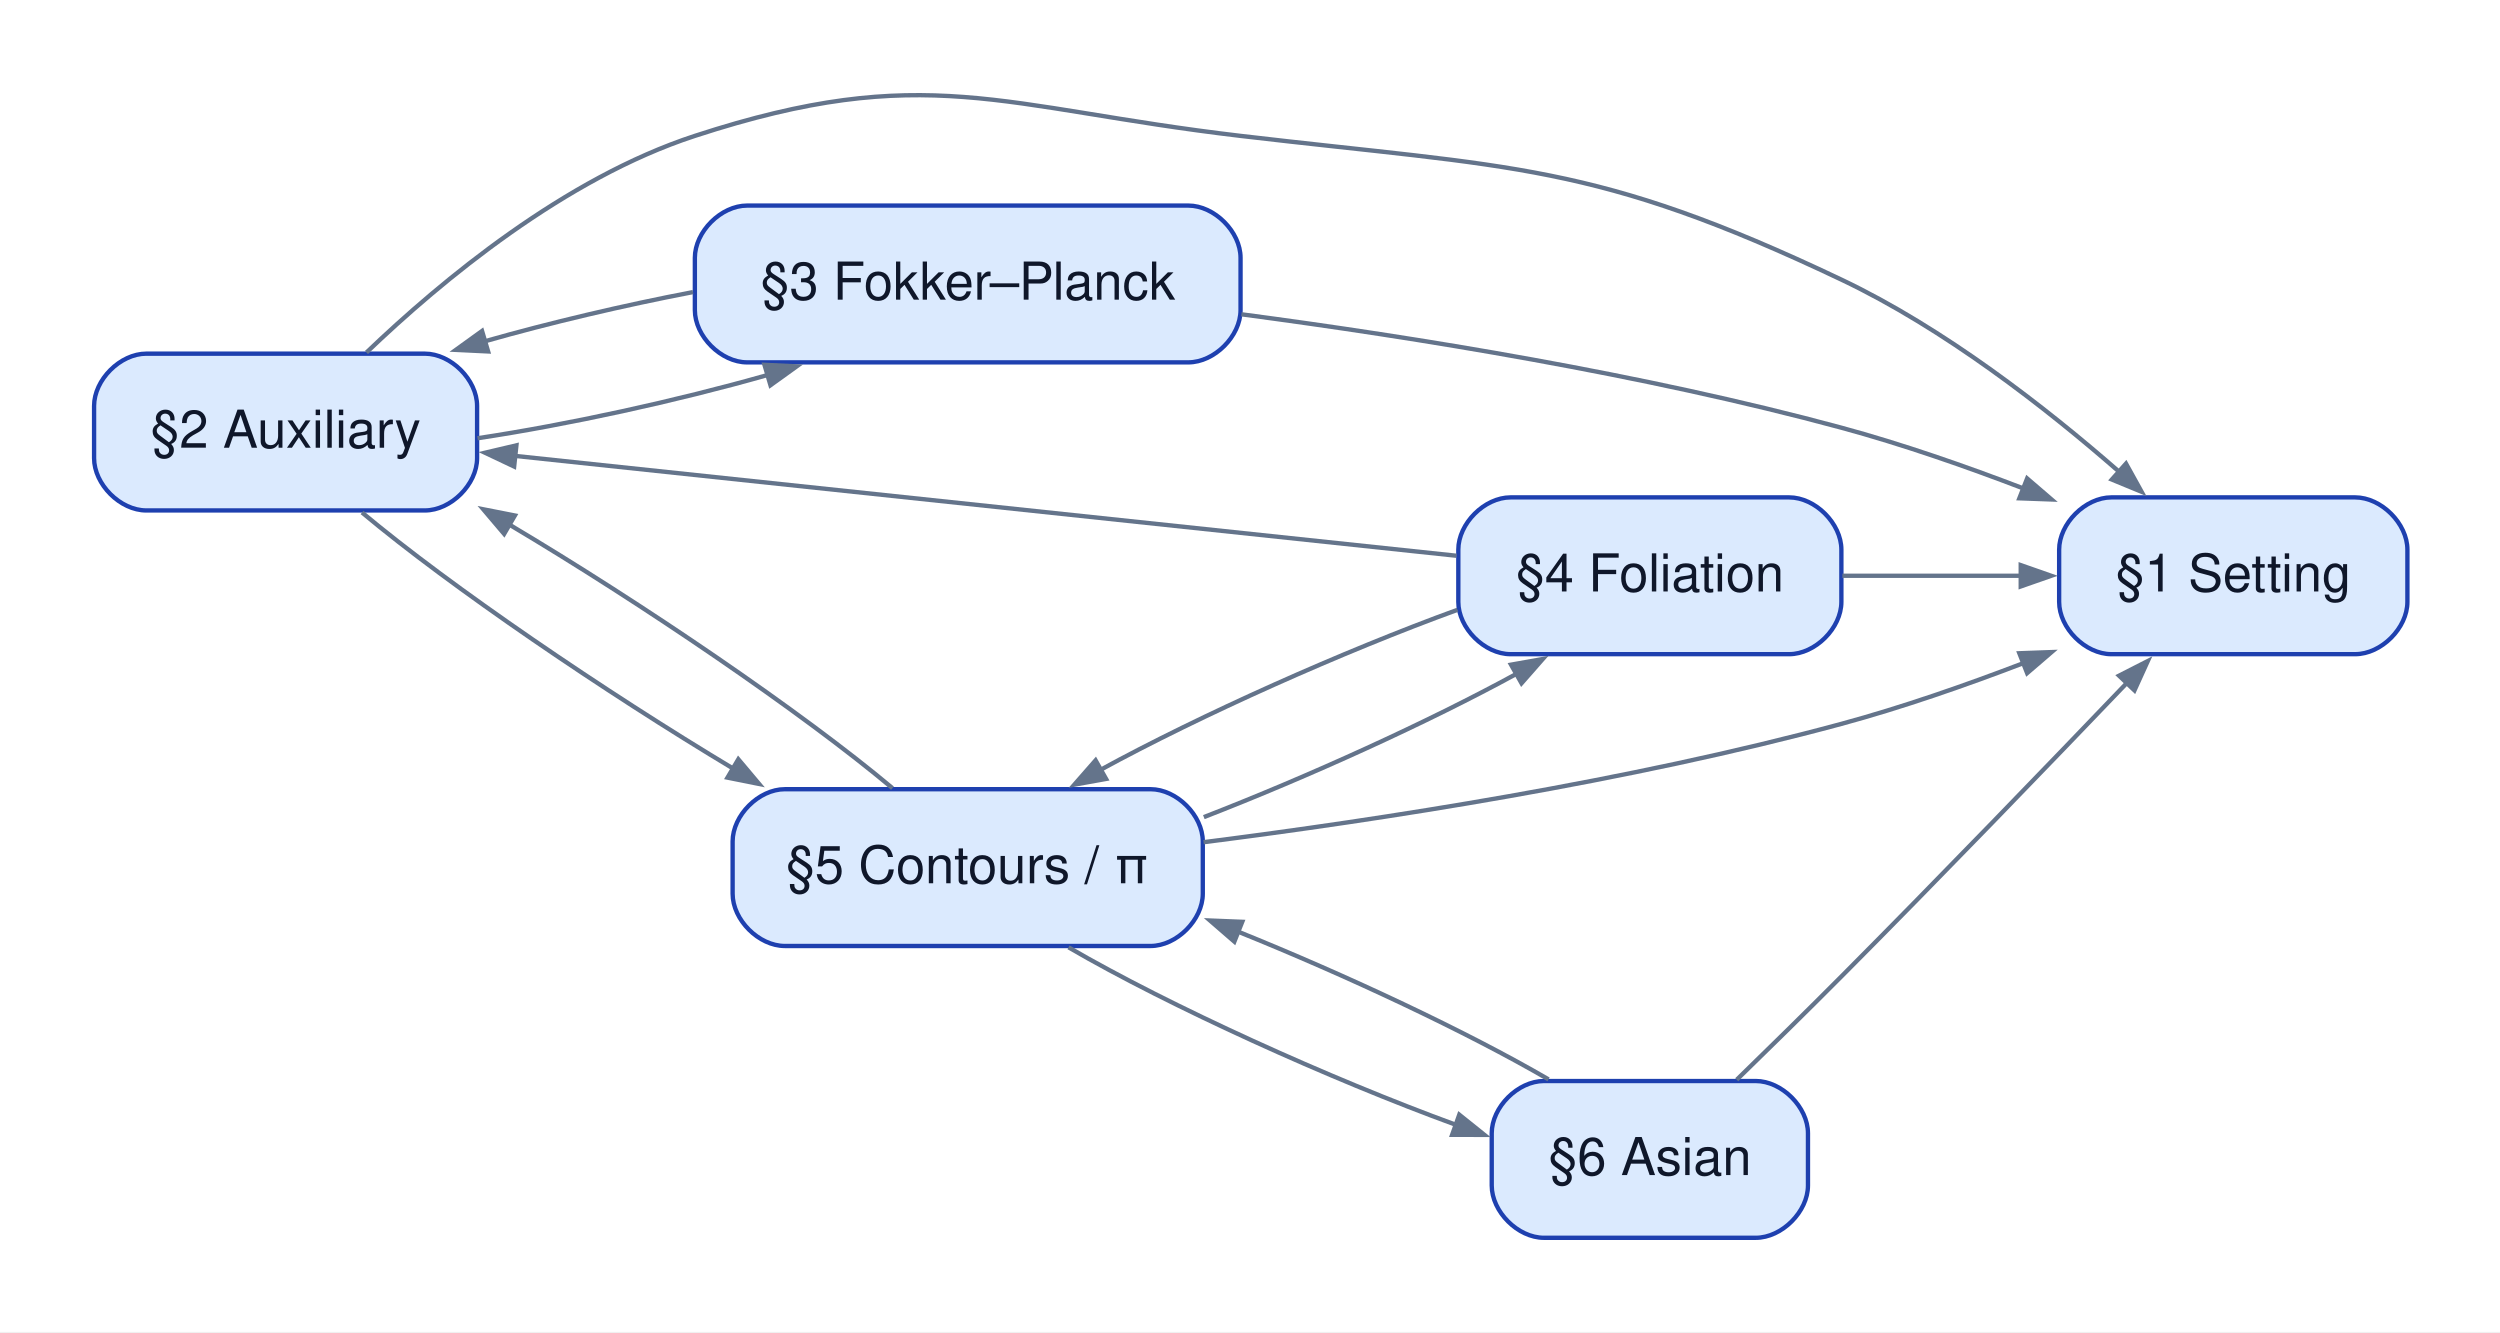
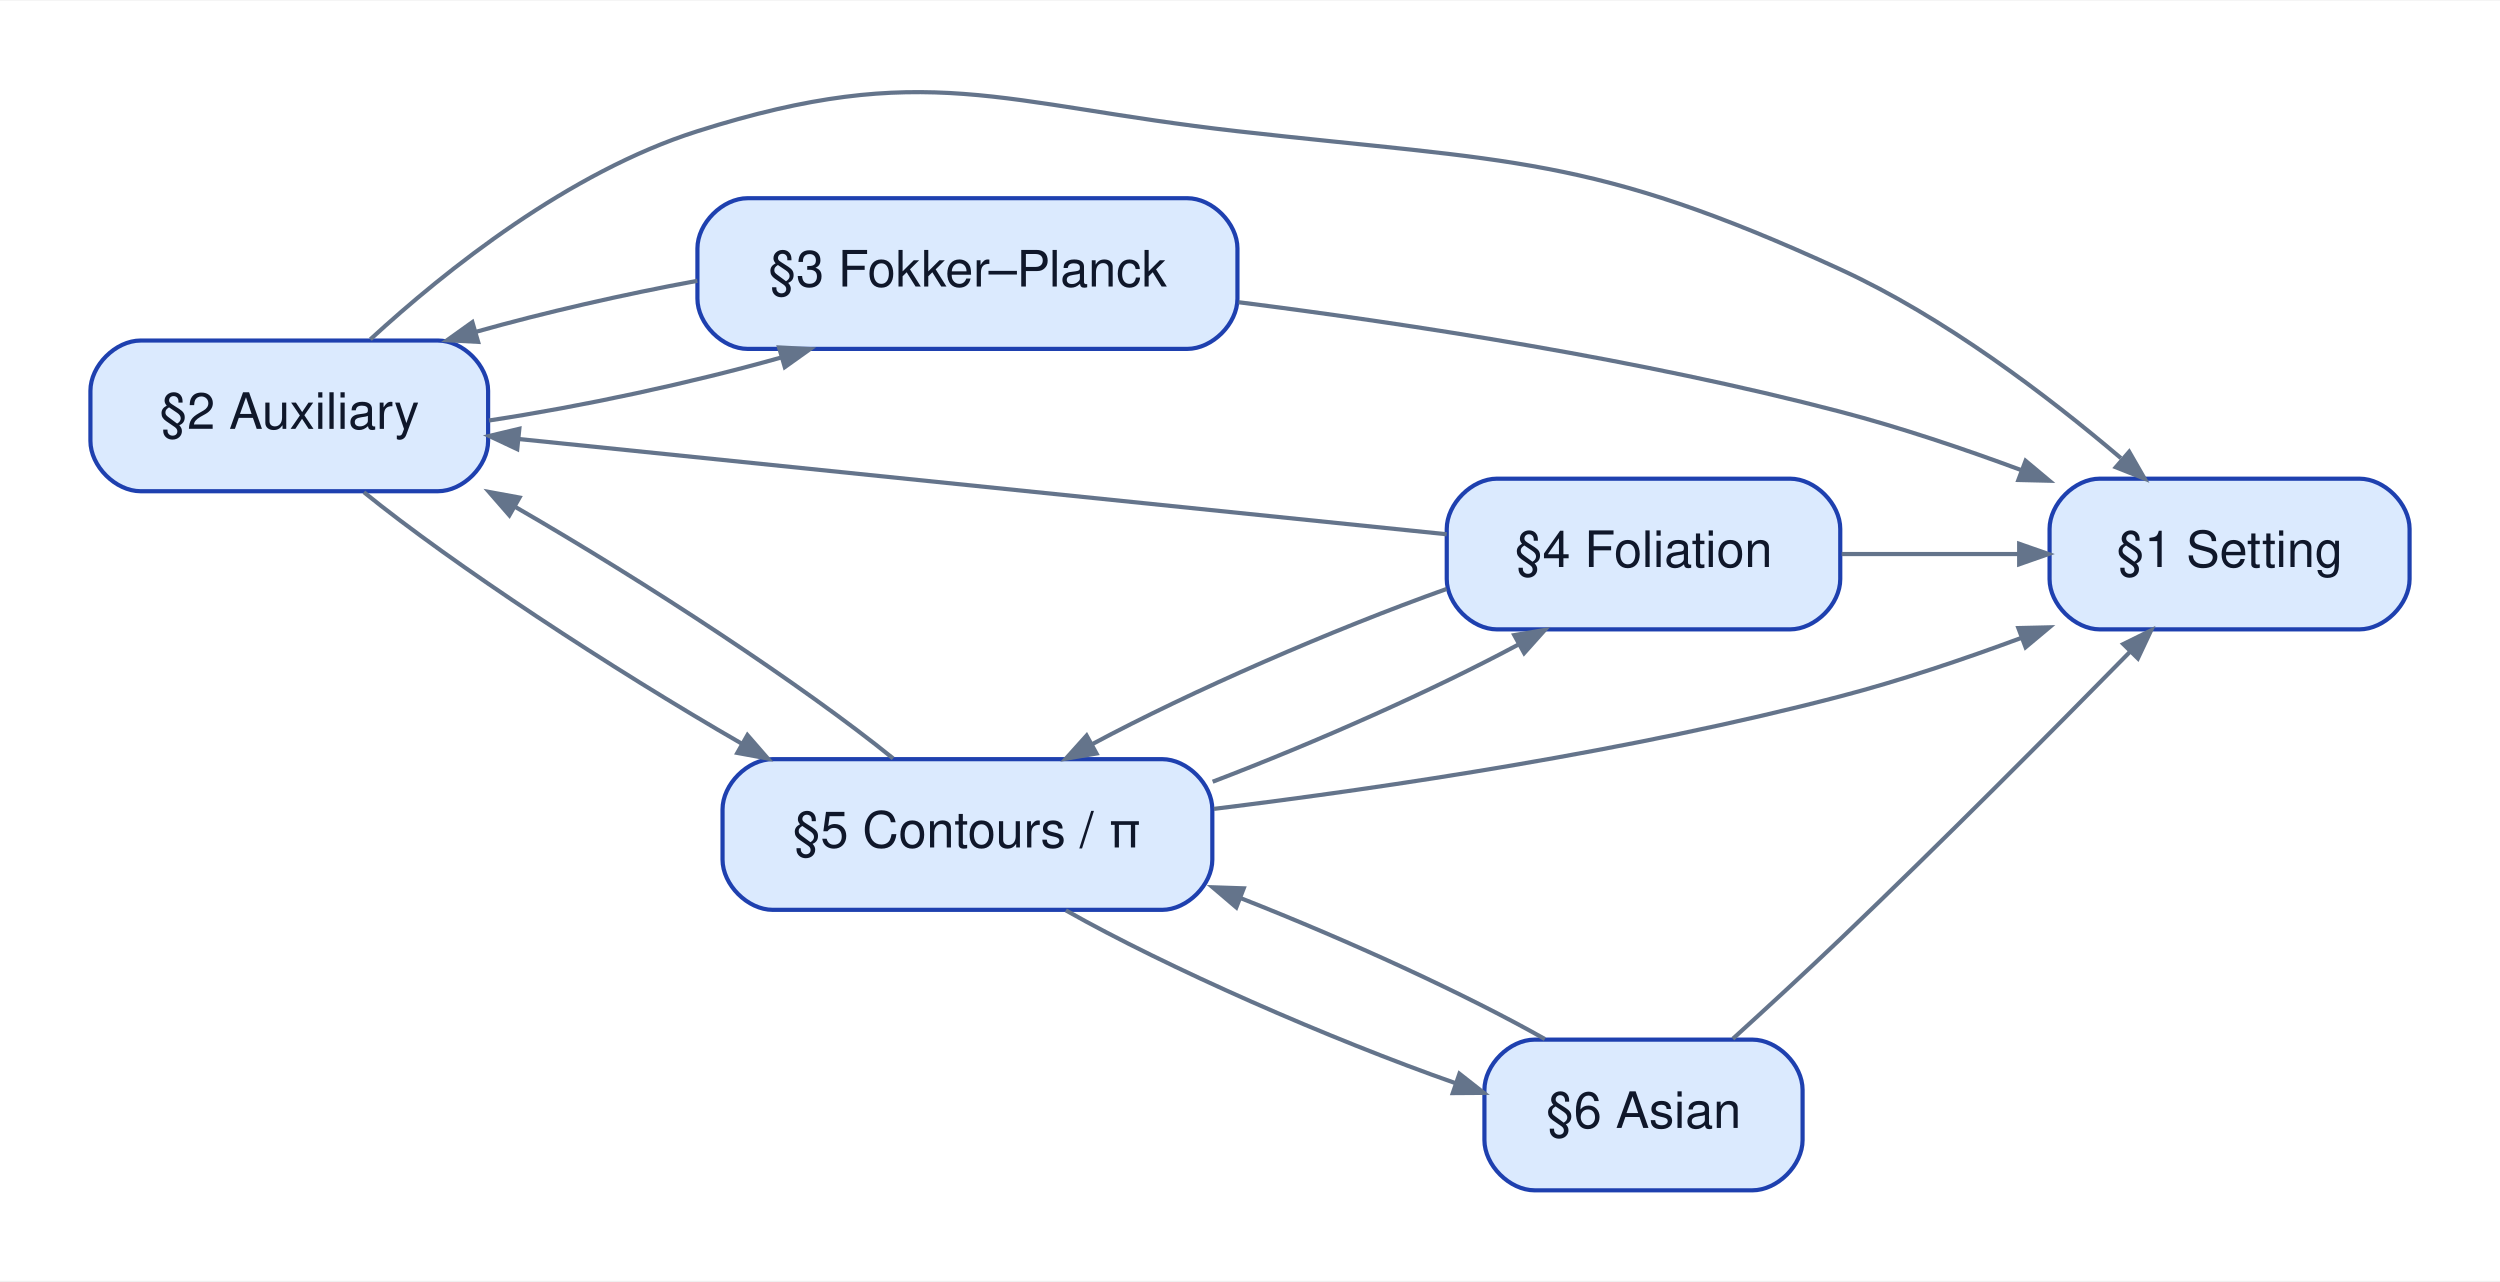
- <svg xmlns="http://www.w3.org/2000/svg" xmlns:xlink="http://www.w3.org/1999/xlink" width="574pt" height="306pt" viewBox="0.00 0.00 574.00 306.00">
-   <g id="graph0" class="graph" transform="scale(1 1) rotate(0) translate(21.6 284.2)">
-     <polygon fill="white" stroke="none" points="-21.6,21.6 -21.6,-284.2 552.74,-284.2 552.74,21.6 -21.6,21.6" />
+ <svg xmlns="http://www.w3.org/2000/svg" xmlns:xlink="http://www.w3.org/1999/xlink" width="597pt" height="306pt" viewBox="0.00 0.00 597.20 305.79">
+   <g id="graph0" class="graph" transform="scale(1 1) rotate(0) translate(21.6 284.19)">
+     <polygon fill="white" stroke="transparent" points="-21.6,21.6 -21.6,-284.19 575.6,-284.19 575.6,21.6 -21.6,21.6" />
    <g id="node1" class="node">
      <g id="a_node1">
        <a xlink:href="Asian/Section1.md" xlink:title="Asian/Section1.md">
-           <path fill="#dbeafe" stroke="#1e40af" d="M519.14,-170C519.14,-170 463.18,-170 463.18,-170 457.18,-170 451.18,-164 451.18,-158 451.18,-158 451.18,-146 451.18,-146 451.18,-140 457.18,-134 463.18,-134 463.18,-134 519.14,-134 519.14,-134 525.14,-134 531.14,-140 531.14,-146 531.14,-146 531.14,-158 531.14,-158 531.14,-164 525.14,-170 519.14,-170" />
-           <text xml:space="preserve" text-anchor="middle" x="491.16" y="-148.4" font-family="Helvetica,sans-Serif" font-size="12.00" fill="#0f172a">§1 Setting</text>
+           <path fill="#dbeafe" stroke="#1e40af" d="M542,-170C542,-170 480,-170 480,-170 474,-170 468,-164 468,-158 468,-158 468,-146 468,-146 468,-140 474,-134 480,-134 480,-134 542,-134 542,-134 548,-134 554,-140 554,-146 554,-146 554,-158 554,-158 554,-164 548,-170 542,-170" />
+           <text text-anchor="middle" x="511" y="-148.9" font-family="Helvetica,sans-Serif" font-size="12.00" fill="#0f172a">§1 Setting</text>
        </a>
      </g>
    </g>
    <g id="node2" class="node">
      <g id="a_node2">
        <a xlink:href="Asian/Section2.md" xlink:title="Asian/Section2.md">
-           <path fill="#dbeafe" stroke="#1e40af" d="M75.94,-203C75.94,-203 12,-203 12,-203 6,-203 0,-197 0,-191 0,-191 0,-179 0,-179 0,-173 6,-167 12,-167 12,-167 75.94,-167 75.94,-167 81.94,-167 87.94,-173 87.94,-179 87.94,-179 87.94,-191 87.94,-191 87.94,-197 81.94,-203 75.94,-203" />
-           <text xml:space="preserve" text-anchor="middle" x="43.97" y="-181.4" font-family="Helvetica,sans-Serif" font-size="12.00" fill="#0f172a">§2 Auxiliary</text>
+           <path fill="#dbeafe" stroke="#1e40af" d="M83,-203C83,-203 12,-203 12,-203 6,-203 0,-197 0,-191 0,-191 0,-179 0,-179 0,-173 6,-167 12,-167 12,-167 83,-167 83,-167 89,-167 95,-173 95,-179 95,-179 95,-191 95,-191 95,-197 89,-203 83,-203" />
+           <text text-anchor="middle" x="47.5" y="-181.9" font-family="Helvetica,sans-Serif" font-size="12.00" fill="#0f172a">§2 Auxiliary</text>
        </a>
      </g>
    </g>
    <g id="edge1" class="edge">
-       <path fill="none" stroke="#64748b" d="M62.54,-203.27C79.89,-219.88 108.1,-243.25 137.94,-253 190.87,-270.29 207.93,-259.52 263.23,-253 325.84,-245.62 344.25,-247.06 401.18,-220 424.75,-208.8 448.05,-190.66 464.9,-175.93" />
-       <polygon fill="#64748b" stroke="#64748b" points="466.53,-177.76 470.12,-171.28 463.27,-174.1 466.53,-177.76" />
+       <path fill="none" stroke="#64748b" d="M66.87,-203.28C84.98,-219.91 114.33,-243.28 145,-253 199.65,-270.32 217.03,-259.44 274,-253 339.24,-245.62 358.34,-247.42 418,-220 442.81,-208.6 467.5,-189.83 485.05,-174.9" />
+       <polygon fill="#64748b" stroke="#64748b" points="487.02,-176.43 490.71,-170 483.82,-172.73 487.02,-176.43" />
    </g>
    <g id="node3" class="node">
      <g id="a_node3">
        <a xlink:href="Asian/Section3.md" xlink:title="Asian/Section3.md">
-           <path fill="#dbeafe" stroke="#1e40af" d="M251.23,-237C251.23,-237 149.94,-237 149.94,-237 143.94,-237 137.94,-231 137.94,-225 137.94,-225 137.94,-213 137.94,-213 137.94,-207 143.94,-201 149.94,-201 149.94,-201 251.23,-201 251.23,-201 257.23,-201 263.23,-207 263.23,-213 263.23,-213 263.23,-225 263.23,-225 263.23,-231 257.23,-237 251.23,-237" />
-           <text xml:space="preserve" text-anchor="middle" x="200.59" y="-215.4" font-family="Helvetica,sans-Serif" font-size="12.00" fill="#0f172a">§3 Fokker–Planck</text>
+           <path fill="#dbeafe" stroke="#1e40af" d="M262,-237C262,-237 157,-237 157,-237 151,-237 145,-231 145,-225 145,-225 145,-213 145,-213 145,-207 151,-201 157,-201 157,-201 262,-201 262,-201 268,-201 274,-207 274,-213 274,-213 274,-225 274,-225 274,-231 268,-237 262,-237" />
+           <text text-anchor="middle" x="209.5" y="-215.9" font-family="Helvetica,sans-Serif" font-size="12.00" fill="#0f172a">§3 Fokker–Planck</text>
        </a>
      </g>
    </g>
    <g id="edge2" class="edge">
-       <path fill="none" stroke="#64748b" d="M88.04,-183.58C108.79,-186.7 133.65,-192.13 154.64,-198.1" />
-       <polygon fill="#64748b" stroke="#64748b" points="153.92,-200.44 161.32,-200.08 155.3,-195.75 153.92,-200.44" />
+       <path fill="none" stroke="#64748b" d="M95.21,-183.9C117.26,-187.22 143.43,-192.85 165.06,-198.96" />
+       <polygon fill="#64748b" stroke="#64748b" points="164.5,-201.35 171.91,-200.96 165.87,-196.65 164.5,-201.35" />
    </g>
    <g id="node5" class="node">
      <g id="a_node5">
        <a xlink:href="Asian/Section5.md" xlink:title="Asian/Section5.md">
-           <path fill="#dbeafe" stroke="#1e40af" d="M242.56,-103C242.56,-103 158.61,-103 158.61,-103 152.61,-103 146.61,-97 146.61,-91 146.61,-91 146.61,-79 146.61,-79 146.61,-73 152.61,-67 158.61,-67 158.61,-67 242.56,-67 242.56,-67 248.56,-67 254.56,-73 254.56,-79 254.56,-79 254.56,-91 254.56,-91 254.56,-97 248.56,-103 242.56,-103" />
-           <text xml:space="preserve" text-anchor="middle" x="200.59" y="-81.4" font-family="Helvetica,sans-Serif" font-size="12.00" fill="#0f172a">§5 Contours / π</text>
+           <path fill="#dbeafe" stroke="#1e40af" d="M256,-103C256,-103 163,-103 163,-103 157,-103 151,-97 151,-91 151,-91 151,-79 151,-79 151,-73 157,-67 163,-67 163,-67 256,-67 256,-67 262,-67 268,-73 268,-79 268,-79 268,-91 268,-91 268,-97 262,-103 256,-103" />
+           <text text-anchor="middle" x="209.5" y="-81.9" font-family="Helvetica,sans-Serif" font-size="12.00" fill="#0f172a">§5 Contours / π</text>
        </a>
      </g>
    </g>
    <g id="edge3" class="edge">
-       <path fill="none" stroke="#64748b" d="M61.52,-166.53C81.78,-149.57 117.1,-125.51 146.94,-107.61" />
-       <polygon fill="#64748b" stroke="#64748b" points="147.92,-109.88 152.7,-104.2 145.43,-105.66 147.92,-109.88" />
+       <path fill="none" stroke="#64748b" d="M65.32,-166.77C86.61,-149.51 124.28,-124.75 155.64,-106.67" />
+       <polygon fill="#64748b" stroke="#64748b" points="156.95,-108.75 161.82,-103.15 154.53,-104.49 156.95,-108.75" />
    </g>
    <g id="edge4" class="edge">
-       <path fill="none" stroke="#64748b" d="M263.42,-212.04C303.2,-206.77 355.76,-198.3 401.18,-186 415.06,-182.24 429.77,-177.12 443.16,-171.98" />
-       <polygon fill="#64748b" stroke="#64748b" points="443.83,-174.35 449.45,-169.52 442.04,-169.79 443.83,-174.35" />
+       <path fill="none" stroke="#64748b" d="M274.28,-212.15C315.67,-206.89 370.54,-198.42 418,-186 432.3,-182.26 447.48,-177.15 461.3,-172.02" />
+       <polygon fill="#64748b" stroke="#64748b" points="462.27,-174.27 467.96,-169.51 460.55,-169.69 462.27,-174.27" />
    </g>
    <g id="edge5" class="edge">
-       <path fill="none" stroke="#64748b" d="M137.51,-217.14C121.51,-214.07 104.6,-210.08 89.68,-205.83" />
-       <polygon fill="#64748b" stroke="#64748b" points="90.47,-203.51 83.06,-203.87 89.08,-208.21 90.47,-203.51" />
+       <path fill="none" stroke="#64748b" d="M144.98,-217.27C127.22,-214 108.34,-209.67 92.03,-205.06" />
+       <polygon fill="#64748b" stroke="#64748b" points="92.61,-202.68 85.21,-203.08 91.24,-207.39 92.61,-202.68" />
    </g>
    <g id="node4" class="node">
      <g id="a_node4">
        <a xlink:href="Asian/Section4.md" xlink:title="Asian/Section4.md">
-           <path fill="#dbeafe" stroke="#1e40af" d="M389.18,-170C389.18,-170 325.23,-170 325.23,-170 319.23,-170 313.23,-164 313.23,-158 313.23,-158 313.23,-146 313.23,-146 313.23,-140 319.23,-134 325.23,-134 325.23,-134 389.18,-134 389.18,-134 395.18,-134 401.18,-140 401.18,-146 401.18,-146 401.18,-158 401.18,-158 401.18,-164 395.18,-170 389.18,-170" />
-           <text xml:space="preserve" text-anchor="middle" x="357.21" y="-148.4" font-family="Helvetica,sans-Serif" font-size="12.00" fill="#0f172a">§4 Foliation</text>
+           <path fill="#dbeafe" stroke="#1e40af" d="M406,-170C406,-170 336,-170 336,-170 330,-170 324,-164 324,-158 324,-158 324,-146 324,-146 324,-140 330,-134 336,-134 336,-134 406,-134 406,-134 412,-134 418,-140 418,-146 418,-146 418,-158 418,-158 418,-164 412,-170 406,-170" />
+           <text text-anchor="middle" x="371" y="-148.9" font-family="Helvetica,sans-Serif" font-size="12.00" fill="#0f172a">§4 Foliation</text>
        </a>
      </g>
    </g>
    <g id="edge6" class="edge">
-       <path fill="none" stroke="#64748b" d="M401.41,-152C414.61,-152 429.19,-152 442.66,-152" />
-       <polygon fill="#64748b" stroke="#64748b" points="442.36,-154.45 449.36,-152 442.36,-149.55 442.36,-154.45" />
+       <path fill="none" stroke="#64748b" d="M418.34,-152C431.94,-152 446.86,-152 460.65,-152" />
+       <polygon fill="#64748b" stroke="#64748b" points="460.74,-154.45 467.74,-152 460.74,-149.55 460.74,-154.45" />
    </g>
    <g id="edge7" class="edge">
-       <path fill="none" stroke="#64748b" d="M312.8,-156.6C256.1,-162.61 156.96,-173.13 96.51,-179.54" />
-       <polygon fill="#64748b" stroke="#64748b" points="96.45,-177.08 89.75,-180.25 96.97,-181.95 96.45,-177.08" />
+       <path fill="none" stroke="#64748b" d="M323.98,-156.72C265.38,-162.74 164.32,-173.11 102.25,-179.48" />
+       <polygon fill="#64748b" stroke="#64748b" points="101.96,-177.05 95.25,-180.2 102.46,-181.92 101.96,-177.05" />
    </g>
    <g id="edge8" class="edge">
-       <path fill="none" stroke="#64748b" d="M313.04,-144.19C286.85,-134.65 254.12,-120.05 230.92,-107.36" />
-       <polygon fill="#64748b" stroke="#64748b" points="232.36,-105.36 225.06,-104.05 229.95,-109.63 232.36,-105.36" />
+       <path fill="none" stroke="#64748b" d="M323.97,-143.66C296.69,-133.93 262.94,-119.25 239.38,-106.62" />
+       <polygon fill="#64748b" stroke="#64748b" points="240.33,-104.35 233.01,-103.12 237.97,-108.64 240.33,-104.35" />
    </g>
    <g id="edge9" class="edge">
-       <path fill="none" stroke="#64748b" d="M254.74,-90.83C295.31,-95.99 352.36,-104.78 401.18,-118 415.06,-121.76 429.77,-126.88 443.16,-132.02" />
-       <polygon fill="#64748b" stroke="#64748b" points="442.04,-134.21 449.45,-134.48 443.83,-129.65 442.04,-134.21" />
+       <path fill="none" stroke="#64748b" d="M268.38,-91.12C310.35,-96.29 368.24,-104.98 418,-118 432.3,-121.74 447.48,-126.85 461.3,-131.98" />
+       <polygon fill="#64748b" stroke="#64748b" points="460.55,-134.31 467.96,-134.49 462.27,-129.73 460.55,-134.31" />
    </g>
    <g id="edge10" class="edge">
-       <path fill="none" stroke="#64748b" d="M183.31,-103.24C162.55,-120.66 125.69,-145.71 95.23,-163.82" />
-       <polygon fill="#64748b" stroke="#64748b" points="94.15,-161.61 89.35,-167.27 96.62,-165.84 94.15,-161.61" />
+       <path fill="none" stroke="#64748b" d="M191.74,-103.18C170.47,-120.44 132.78,-145.22 101.39,-163.31" />
+       <polygon fill="#64748b" stroke="#64748b" points="100.08,-161.24 95.21,-166.83 102.5,-165.49 100.08,-161.24" />
    </g>
    <g id="edge11" class="edge">
-       <path fill="none" stroke="#64748b" d="M254.8,-96.59C278.81,-105.9 306.27,-118.39 326.55,-129.47" />
-       <polygon fill="#64748b" stroke="#64748b" points="325.33,-131.59 332.63,-132.89 327.74,-127.32 325.33,-131.59" />
+       <path fill="none" stroke="#64748b" d="M268.08,-97.61C292.88,-107.06 320.79,-119.48 341.12,-130.38" />
+       <polygon fill="#64748b" stroke="#64748b" points="340.13,-132.63 347.44,-133.86 342.49,-128.33 340.13,-132.63" />
    </g>
    <g id="node6" class="node">
      <g id="a_node6">
        <a xlink:href="Asian/Section6.md" xlink:title="Asian/Section6.md">
-           <path fill="#dbeafe" stroke="#1e40af" d="M381.51,-36C381.51,-36 332.9,-36 332.9,-36 326.9,-36 320.9,-30 320.9,-24 320.9,-24 320.9,-12 320.9,-12 320.9,-6 326.9,0 332.9,0 332.9,0 381.51,0 381.51,0 387.51,0 393.51,-6 393.51,-12 393.51,-12 393.51,-24 393.51,-24 393.51,-30 387.51,-36 381.51,-36" />
-           <text xml:space="preserve" text-anchor="middle" x="357.21" y="-14.4" font-family="Helvetica,sans-Serif" font-size="12.00" fill="#0f172a">§6 Asian</text>
+           <path fill="#dbeafe" stroke="#1e40af" d="M397,-36C397,-36 345,-36 345,-36 339,-36 333,-30 333,-24 333,-24 333,-12 333,-12 333,-6 339,0 345,0 345,0 397,0 397,0 403,0 409,-6 409,-12 409,-12 409,-24 409,-24 409,-30 403,-36 397,-36" />
+           <text text-anchor="middle" x="371" y="-14.9" font-family="Helvetica,sans-Serif" font-size="12.00" fill="#0f172a">§6 Asian</text>
        </a>
      </g>
    </g>
    <g id="edge12" class="edge">
-       <path fill="none" stroke="#64748b" d="M223.74,-66.69C246.87,-53.22 283.74,-36.51 312.71,-25.93" />
-       <polygon fill="#64748b" stroke="#64748b" points="313.45,-28.27 319.23,-23.63 311.81,-23.65 313.45,-28.27" />
+       <path fill="none" stroke="#64748b" d="M233.01,-66.88C257.12,-53.22 295.98,-36.17 326.17,-25.57" />
+       <polygon fill="#64748b" stroke="#64748b" points="327.03,-27.86 332.86,-23.28 325.44,-23.23 327.03,-27.86" />
    </g>
    <g id="edge13" class="edge">
-       <path fill="none" stroke="#64748b" d="M377.15,-36.29C384.68,-43.61 393.38,-52.16 401.18,-60 423.71,-82.64 448.99,-108.87 466.84,-127.51" />
-       <polygon fill="#64748b" stroke="#64748b" points="464.93,-129.06 471.54,-132.43 468.47,-125.68 464.93,-129.06" />
+       <path fill="none" stroke="#64748b" d="M392.34,-36.2C400.4,-43.52 409.71,-52.08 418,-60 442.03,-82.97 468.84,-109.93 487.28,-128.71" />
+       <polygon fill="#64748b" stroke="#64748b" points="485.61,-130.49 492.26,-133.77 489.1,-127.06 485.61,-130.49" />
    </g>
    <g id="edge14" class="edge">
-       <path fill="none" stroke="#64748b" d="M333.95,-36.37C315.27,-47.24 287.68,-60.21 262.52,-70.35" />
-       <polygon fill="#64748b" stroke="#64748b" points="261.81,-68 256.21,-72.85 263.62,-72.55 261.81,-68" />
+       <path fill="none" stroke="#64748b" d="M347.44,-36.14C328.55,-46.84 300.63,-59.62 274.92,-69.74" />
+       <polygon fill="#64748b" stroke="#64748b" points="273.73,-67.58 268.08,-72.39 275.5,-72.14 273.73,-67.58" />
    </g>
  </g>
</svg>
